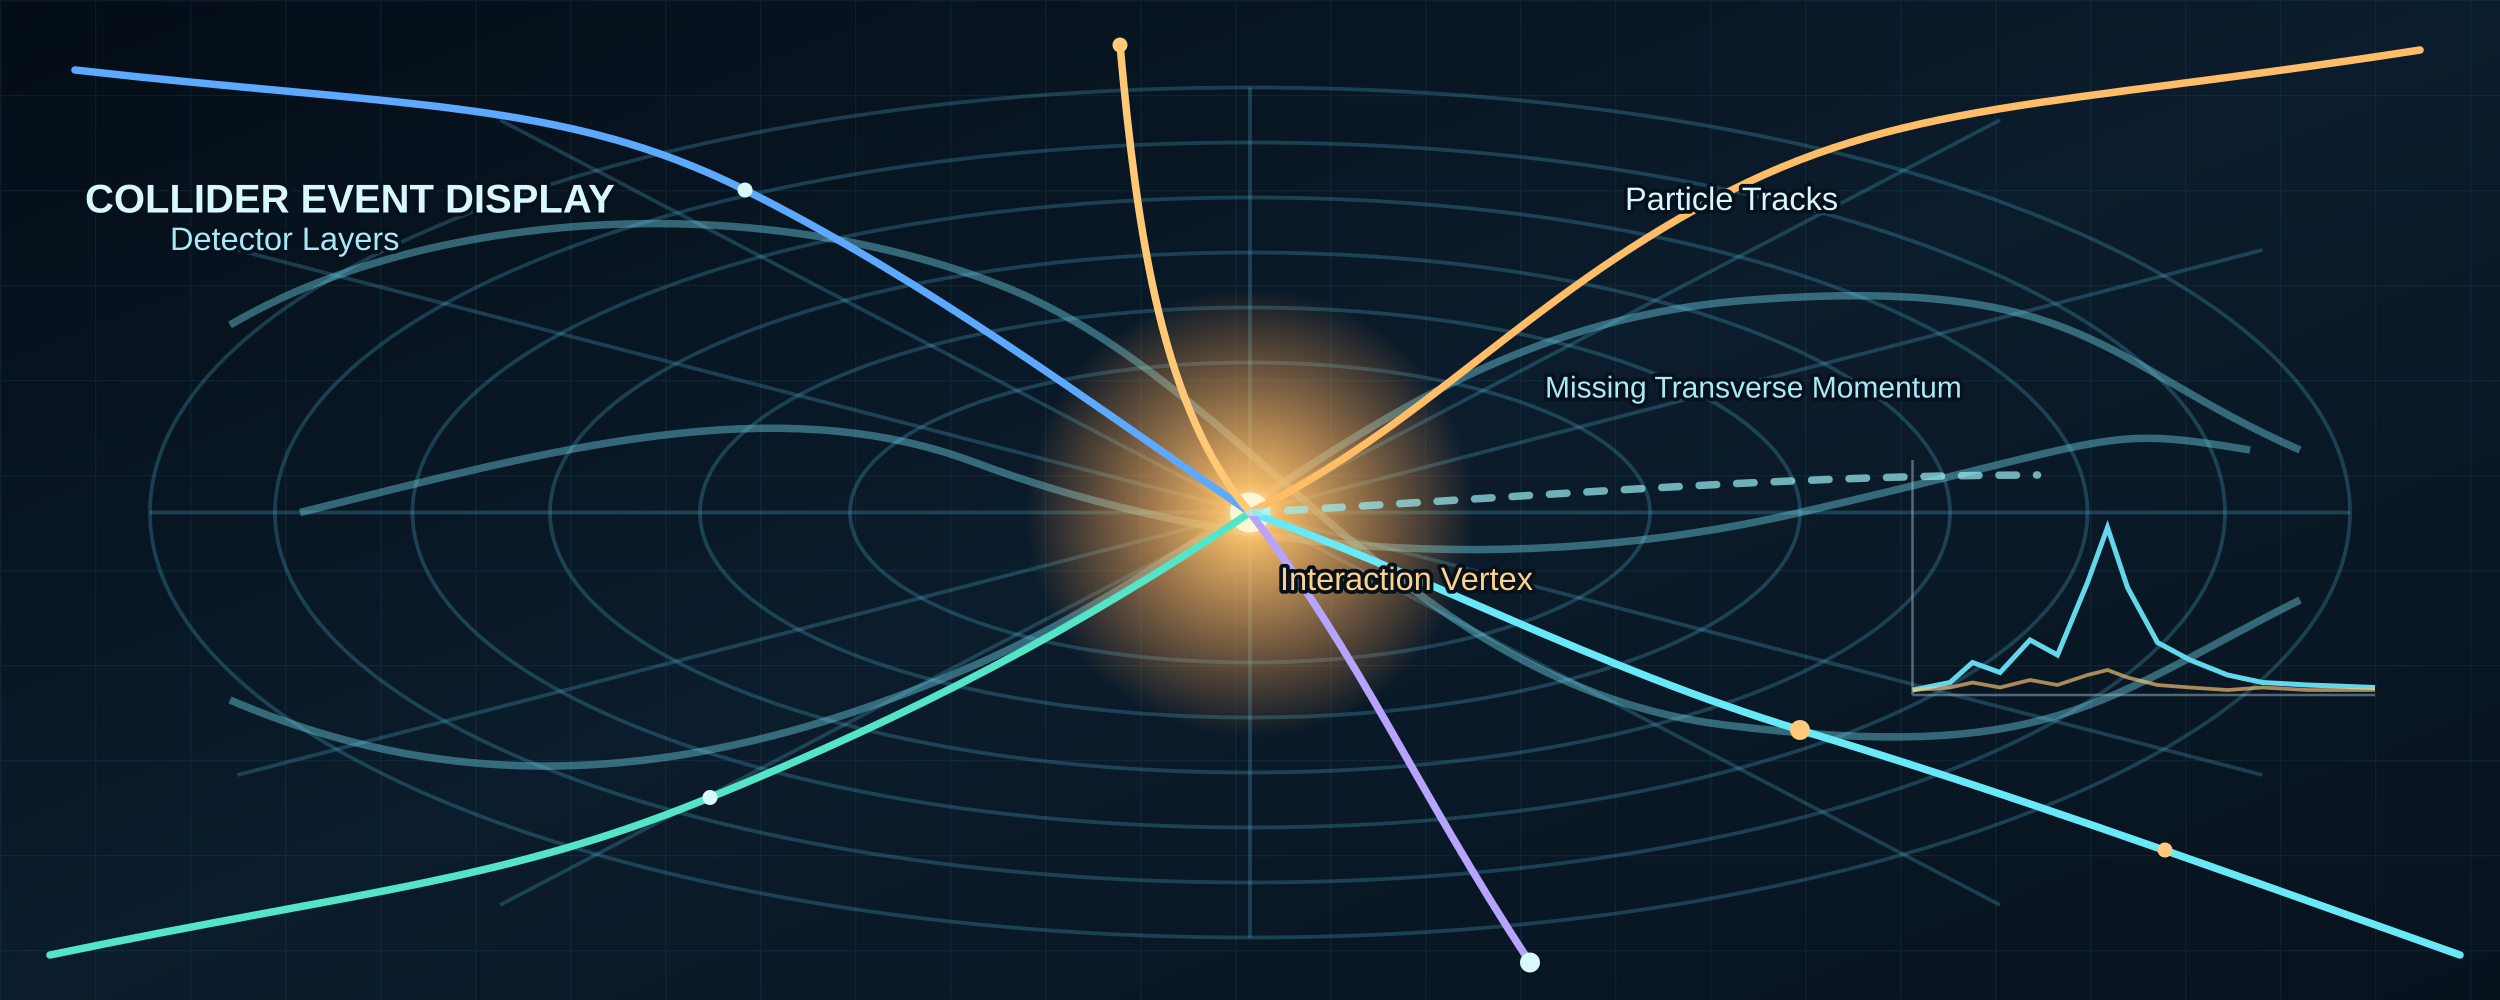
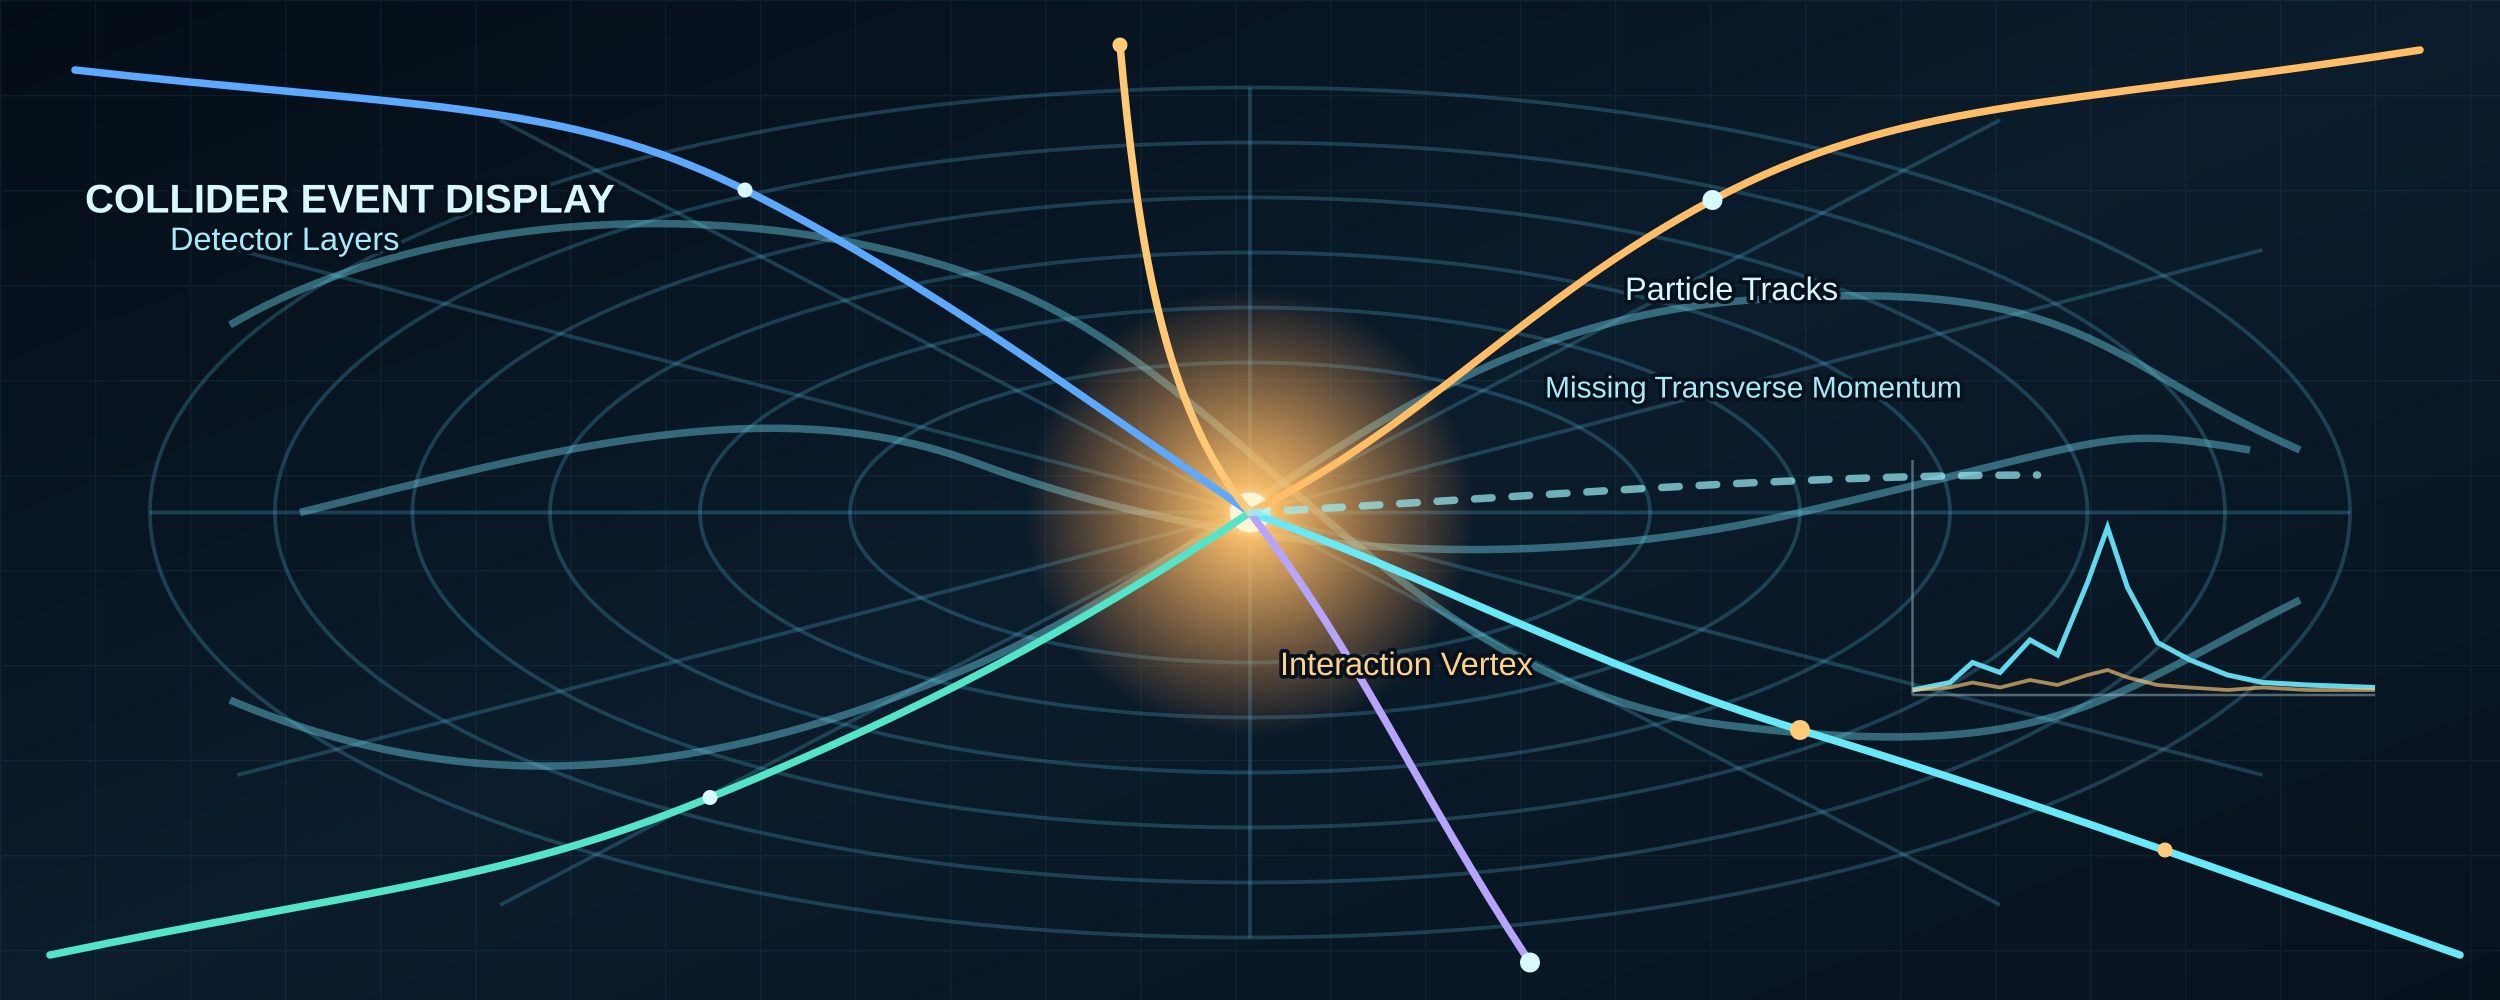
<svg xmlns="http://www.w3.org/2000/svg" viewBox="0 0 1000 400" role="img" aria-labelledby="title desc">
  <defs>
    <linearGradient id="bg" x2="1" y2="1">
      <stop stop-color="#040d16" />
      <stop offset=".5" stop-color="#0b1c2c" />
      <stop offset="1" stop-color="#07121d" />
    </linearGradient>
    <radialGradient id="flash">
      <stop stop-color="#fff9d9" />
      <stop offset=".12" stop-color="#ffc46d" stop-opacity=".95" />
      <stop offset="1" stop-color="#ff9d4e" stop-opacity="0" />
    </radialGradient>
    <linearGradient id="track">
      <stop stop-color="#64e3f4" stop-opacity=".1" />
      <stop offset="1" stop-color="#64e3f4" />
    </linearGradient>
    <pattern id="grid" width="38" height="38" patternUnits="userSpaceOnUse">
      <path d="M38 0H0V38" fill="none" stroke="#63bdd6" stroke-opacity=".08" />
    </pattern>
  </defs>
  <style>@media (max-width: 600px) { text { display: none; } }</style>
  <rect width="1000" height="400" fill="url(#bg)" />
  <rect width="1000" height="400" fill="url(#grid)" />
  <g fill="none" stroke="#57bddd" stroke-opacity=".25" stroke-width="1.5">
    <ellipse cx="500" cy="205" rx="440" ry="170" />
    <ellipse cx="500" cy="205" rx="390" ry="148" />
    <ellipse cx="500" cy="205" rx="335" ry="126" />
    <ellipse cx="500" cy="205" rx="280" ry="104" />
    <ellipse cx="500" cy="205" rx="220" ry="82" />
    <ellipse cx="500" cy="205" rx="160" ry="60" />
    <path d="M60 205H940M500 35V375M95 100L905 310M95 310L905 100M200 48L800 362M200 362L800 48" />
  </g>
  <g fill="none" stroke="#70d9ed" stroke-opacity=".42" stroke-width="3">
    <path d="M92 130C170 84 300 75 400 114S560 274 690 290 840 280 920 240" />
    <path d="M92 280C185 320 280 314 390 266S565 130 700 120 840 145 920 180" />
    <path d="M120 205C220 180 310 155 390 185S590 235 720 205 840 170 900 180" />
  </g>
  <circle cx="500" cy="205" r="90" fill="url(#flash)" />
  <circle cx="500" cy="205" r="8" fill="#fff7d4" />
  <g fill="none" stroke-linecap="round" stroke-width="3">
    <path d="M500 205C570 170 610 120 685 80S820 43 968 20" stroke="#ffbd67" />
    <path d="M500 205C568 229 638 267 720 292S866 340 984 382" stroke="#69e9f7" />
    <path d="M500 205C436 161 370 112 298 76S163 43 30 28" stroke="#5da9ff" />
    <path d="M500 205C430 252 367 285 284 319S145 356 20 382" stroke="#54e5c8" />
    <path d="M500 205C545 264 566 315 612 385" stroke="#b7a4ff" />
    <path d="M500 205C465 164 455 95 448 18" stroke="#ffc875" />
    <path d="M500 205C595 200 710 190 815 190" stroke="#9cf0f6" stroke-dasharray="7 8" stroke-opacity=".7" />
  </g>
  <g fill="#d8faff">
    <circle cx="685" cy="80" r="4" />
    <circle cx="298" cy="76" r="3" />
    <circle cx="612" cy="385" r="4" />
    <circle cx="284" cy="319" r="3" />
  </g>
  <g fill="#ffcb7b">
    <circle cx="720" cy="292" r="4" />
    <circle cx="448" cy="18" r="3" />
    <circle cx="866" cy="340" r="3" />
  </g>
  <g transform="translate(765 278)" fill="none">
    <path d="M0 0H185M0 0V-94" stroke="#9cb9c9" stroke-opacity=".5" />
    <path d="M0 -2L15 -5L24 -13L35 -9L47 -22L58 -16L70 -45L78 -67L86 -43L98 -21L111 -14L126 -8L140 -5L158 -4L185 -3" stroke="#63d7ec" stroke-width="2" />
    <path d="M0 -2L15 -3L24 -5L35 -3L47 -6L58 -4L70 -8L78 -10L86 -7L98 -4L111 -3L126 -2L140 -3L158 -2L185 -2" stroke="#ffc875" stroke-opacity=".65" stroke-width="1.5" />
  </g>
  <g font-family="Arial, Helvetica, sans-serif" font-weight="500" paint-order="stroke" stroke="#07111c" stroke-width="3" stroke-linejoin="round">
    <text x="34" y="85" fill="#d9f7ff" font-size="16" font-weight="700" stroke="#07111c" stroke-width="3">COLLIDER EVENT DISPLAY</text>
    <text x="68" y="100" fill="#a8eafa" font-size="13" stroke="#07111c" stroke-width="3">Detector Layers</text>
-     <text x="650" y="84" fill="#d9f7ff" font-size="13" stroke="#07111c" stroke-width="3">Particle Tracks</text>
-     <text x="512" y="236" fill="#ffd18b" font-size="13" stroke="#07111c" stroke-width="3">Interaction Vertex</text>
+     <text x="650" y="120" fill="#d9f7ff" font-size="13" stroke="#07111c" stroke-width="3">Particle Tracks</text>
+     <text x="512" y="270" fill="#ffd18b" font-size="13" stroke="#07111c" stroke-width="3">Interaction Vertex</text>
    <text x="618" y="159" fill="#a8eafa" font-size="12" stroke="#07111c" stroke-width="3">Missing Transverse Momentum</text>
  </g>
</svg>
